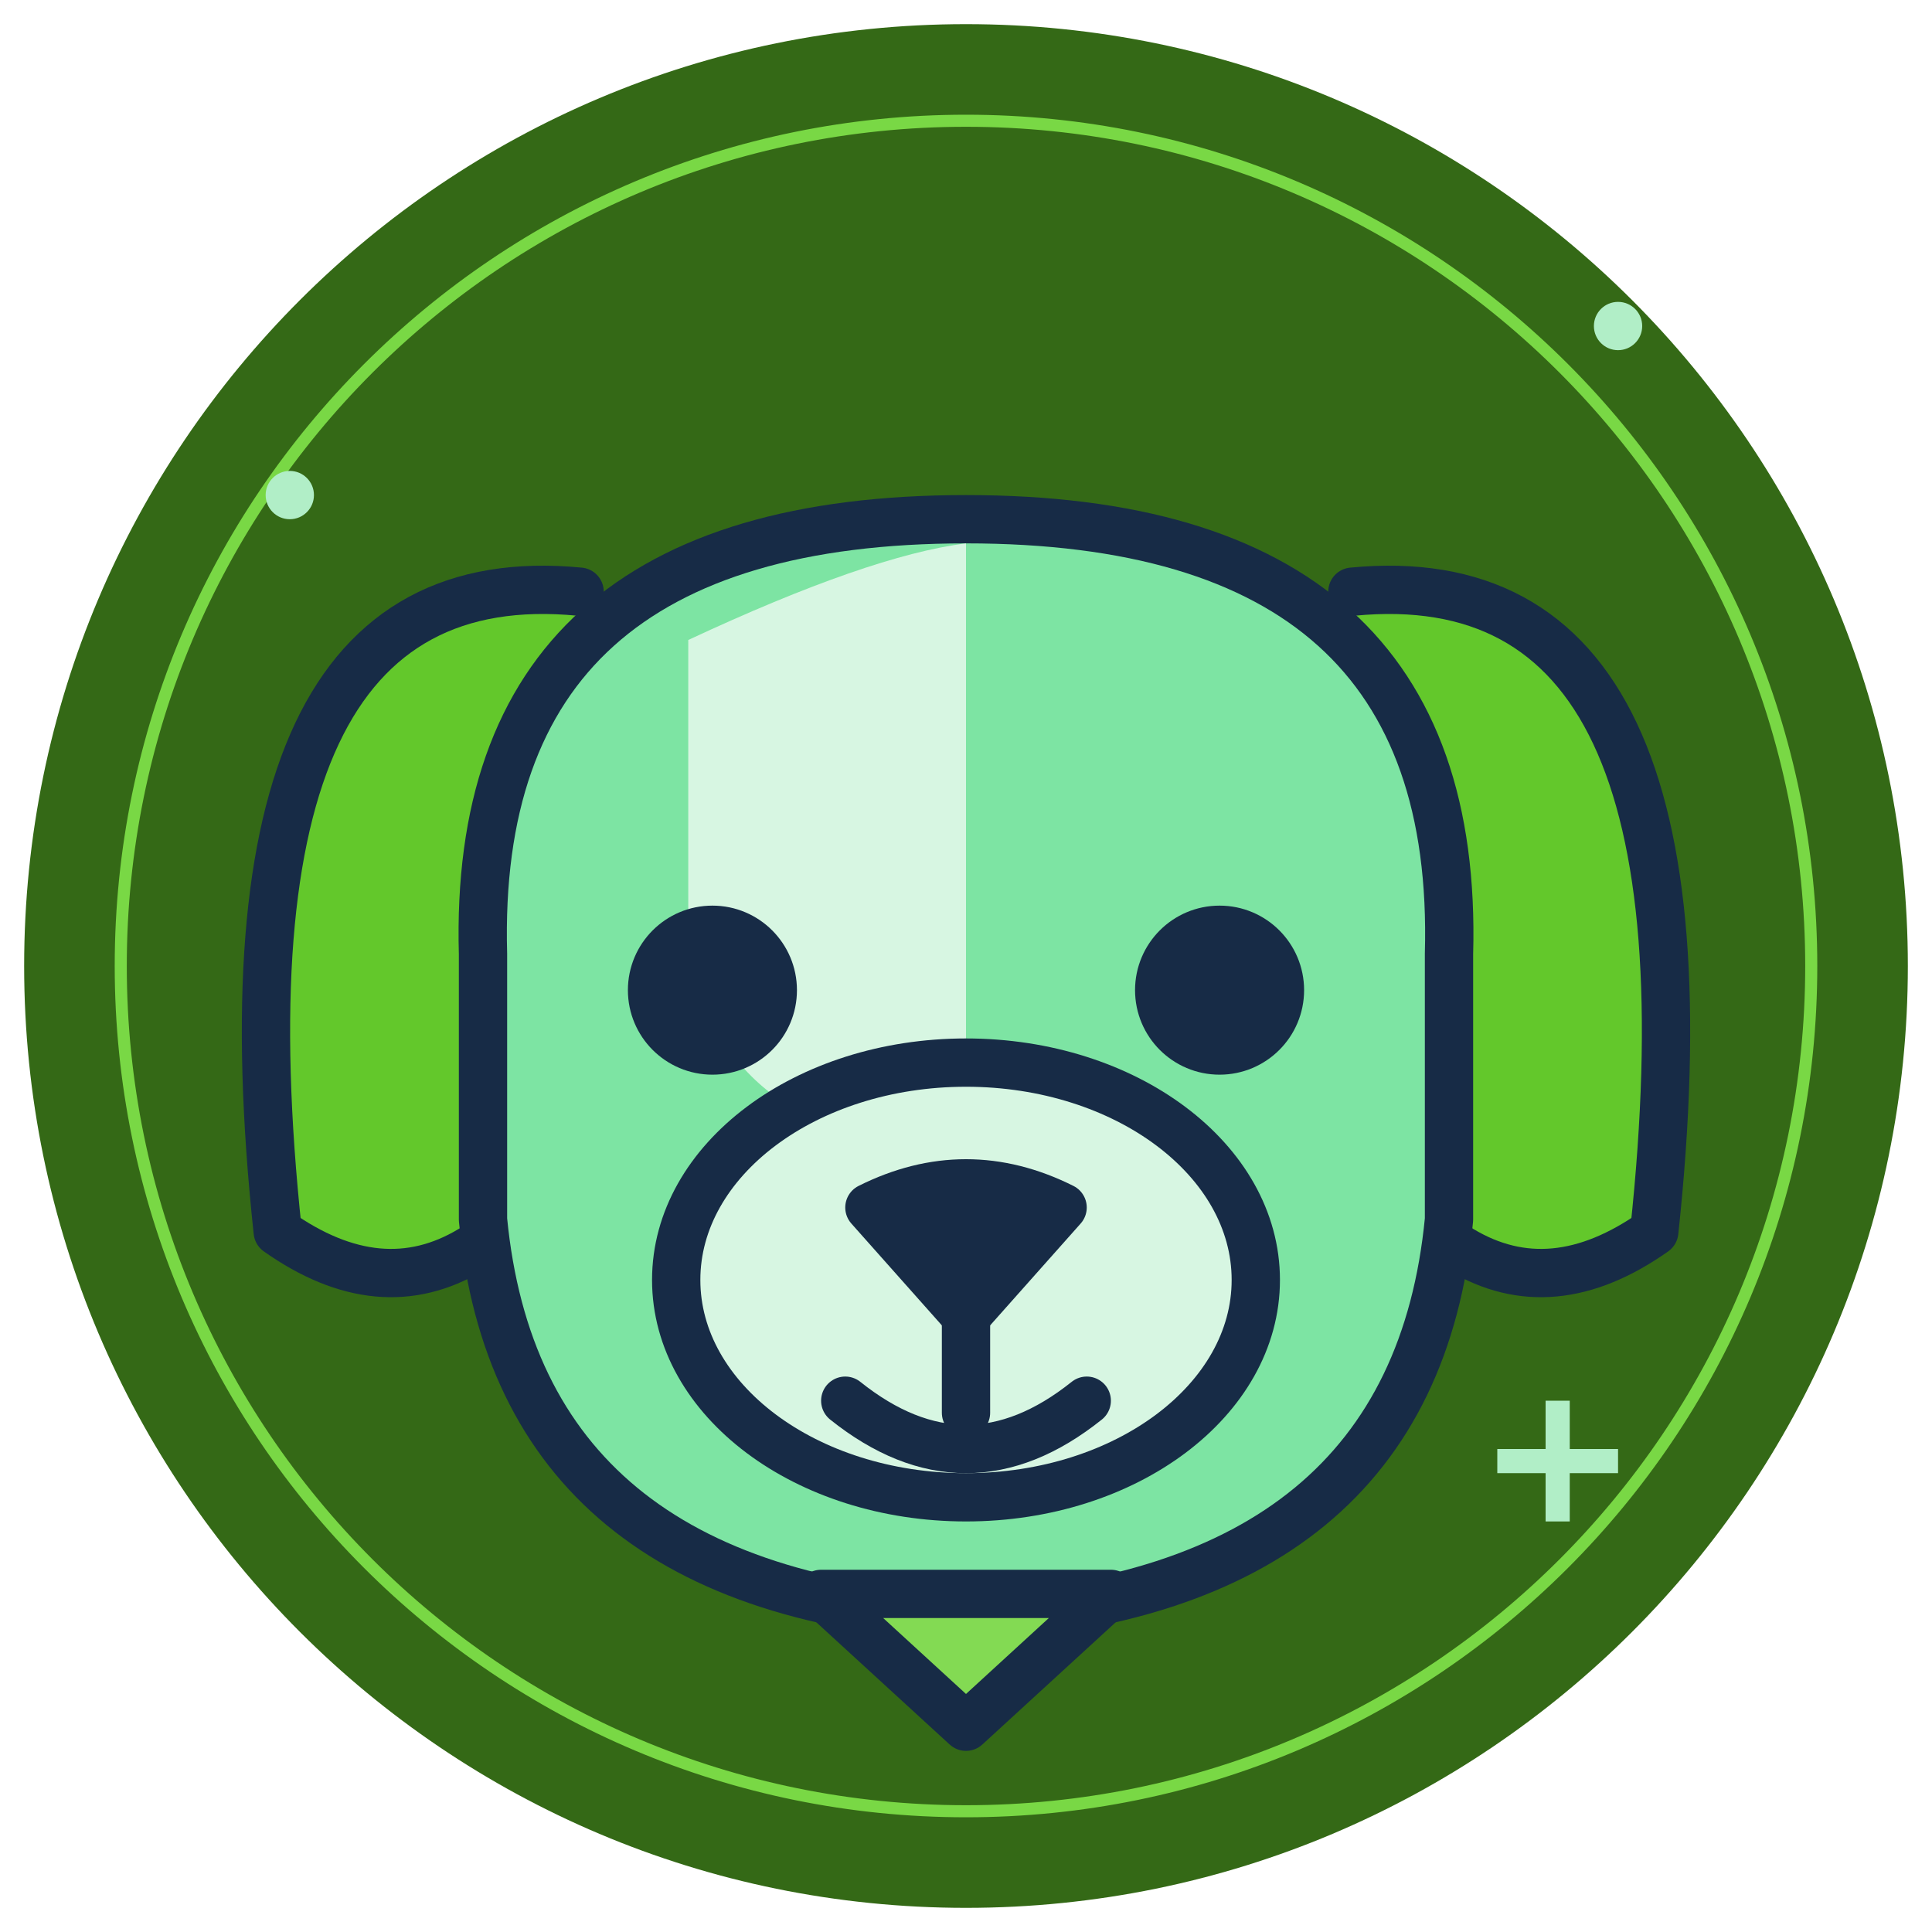
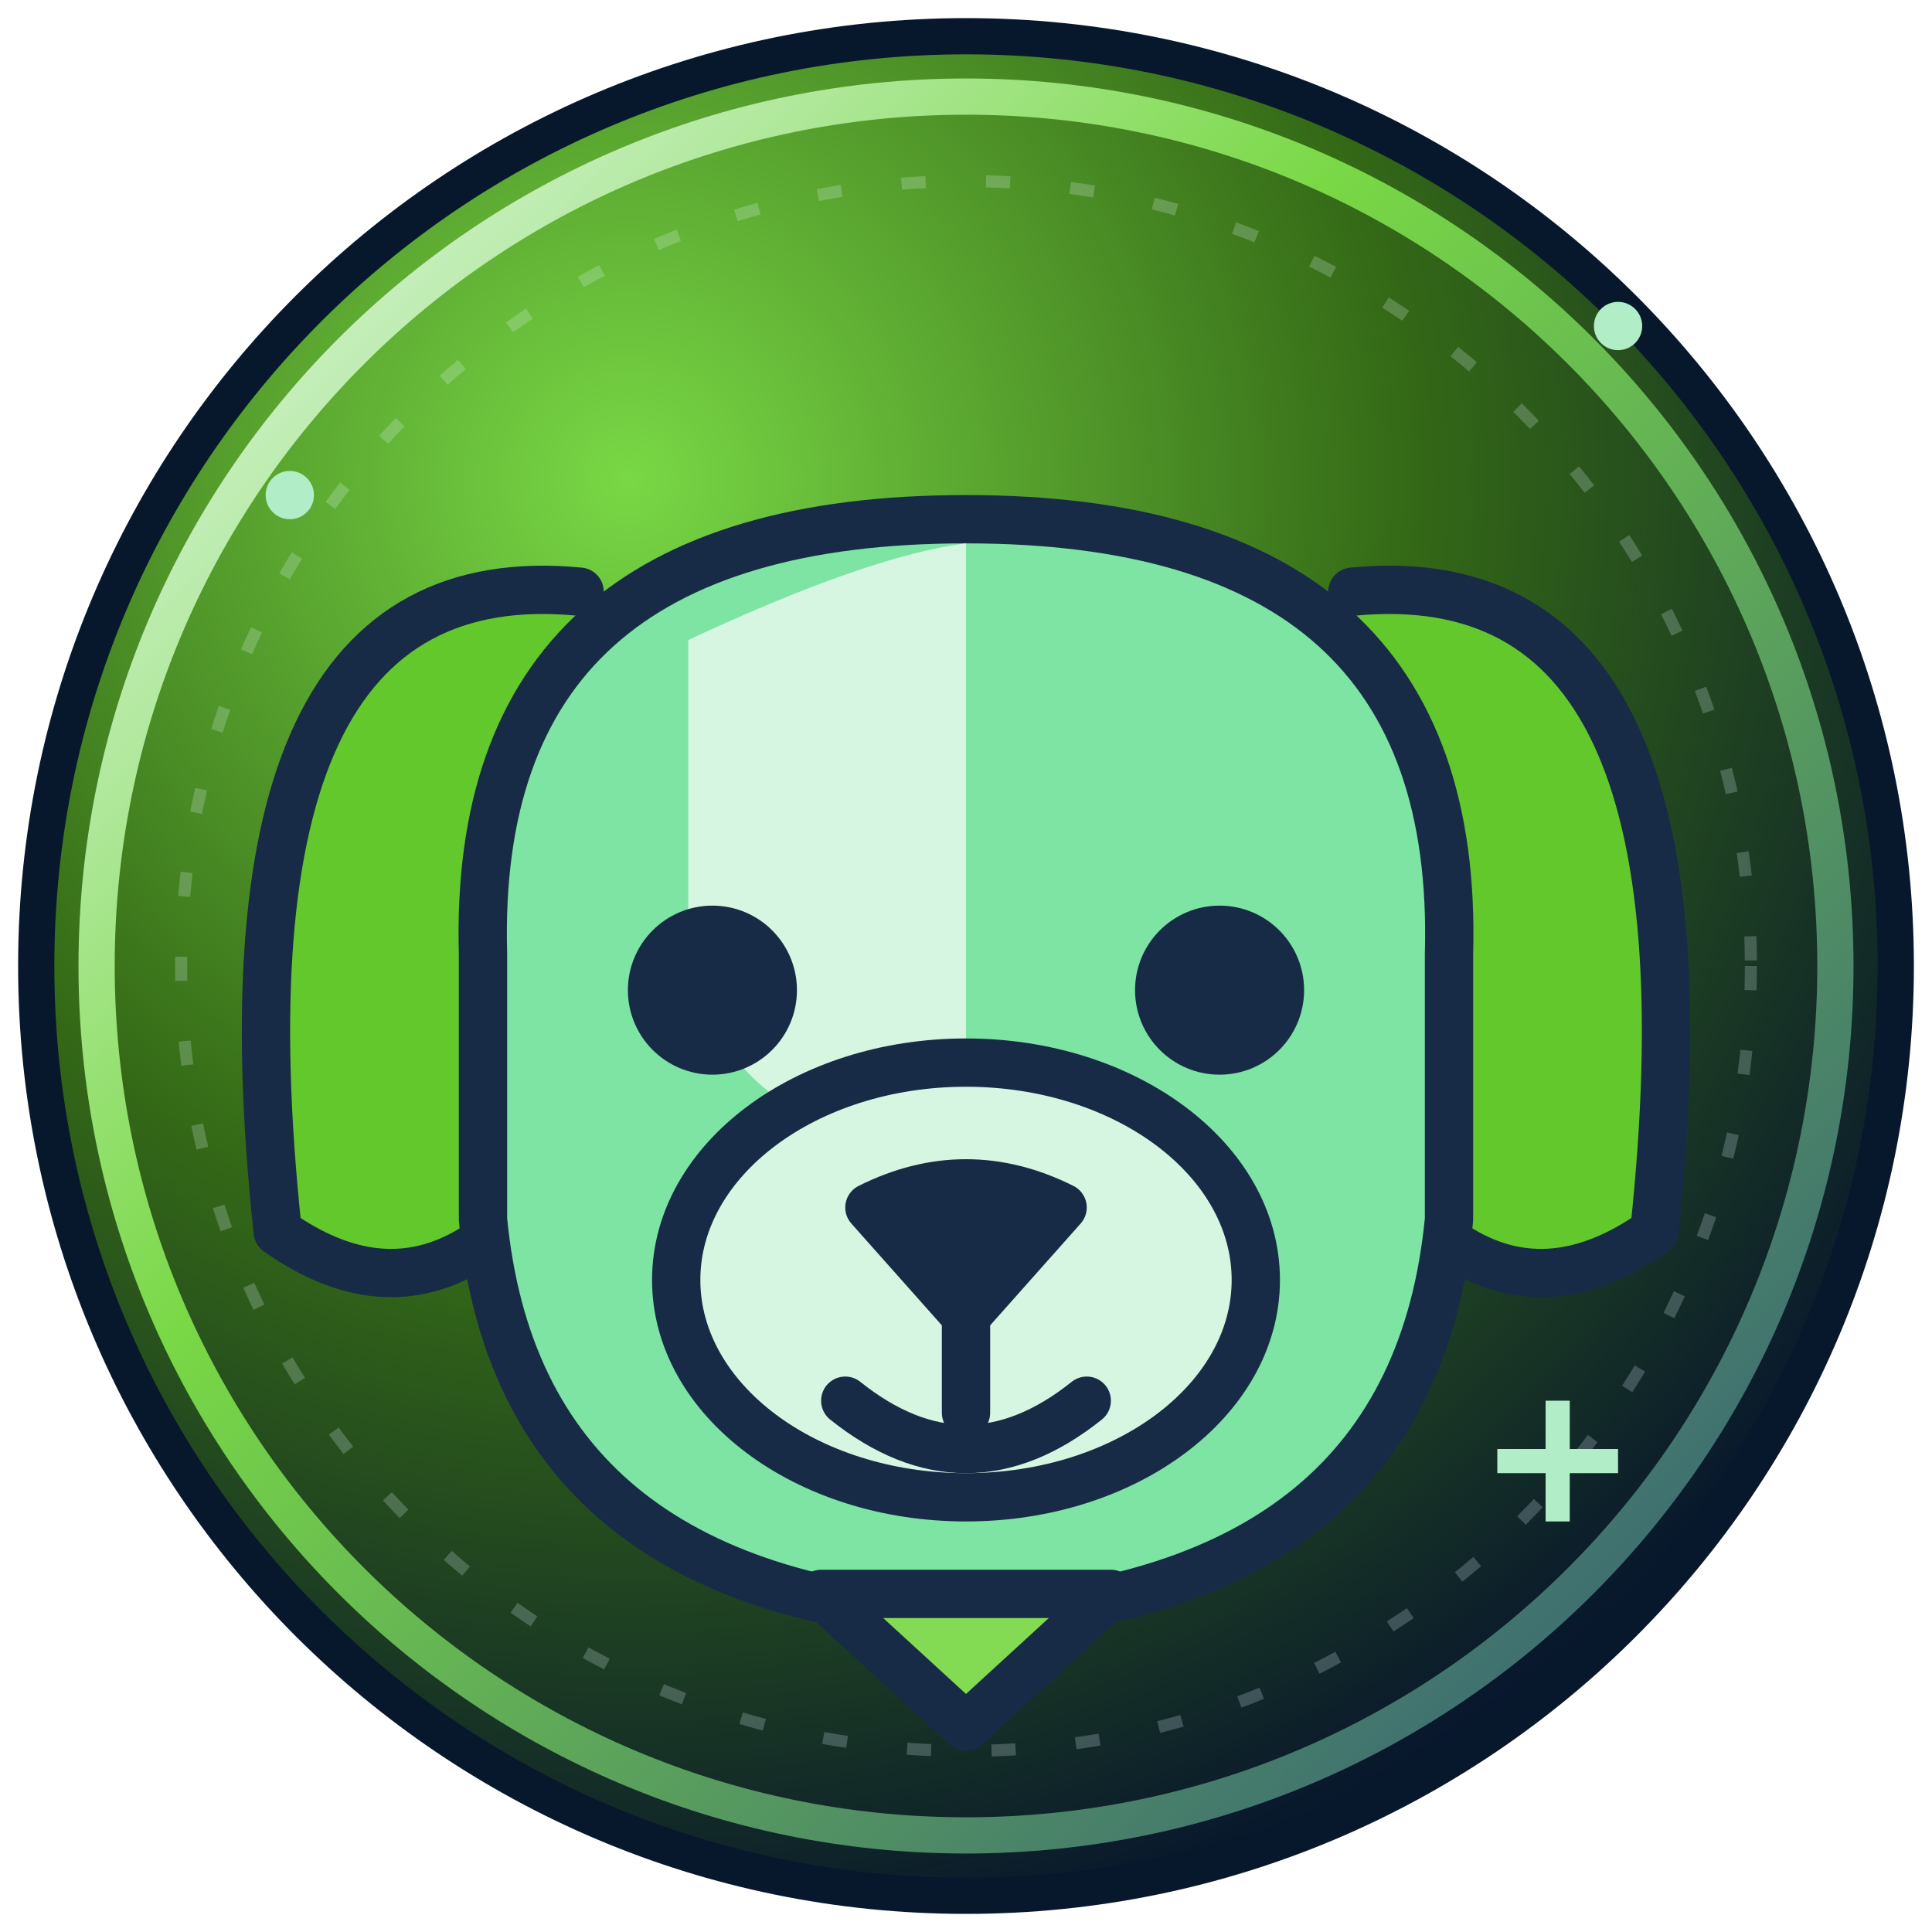
<svg xmlns="http://www.w3.org/2000/svg" width="160" height="160" viewBox="0 0 160 160">
-   <circle cx="80" cy="80" r="78" fill="#346916" />
-   <circle cx="80" cy="80" r="70" fill="#346916" stroke="#79d845" stroke-width="1" />
+   <defs>
+     <radialGradient id="badge" cx=".32" cy=".24" r=".8">
+       <stop stop-color="#79d845" />
+       <stop offset=".52" stop-color="#346916" />
+       <stop offset="1" stop-color="#08172d" />
+     </radialGradient>
+     <linearGradient id="rim" x2="1" y2="1">
+       <stop stop-color="#f0fbff" />
+       <stop offset=".38" stop-color="#79d845" />
+       <stop offset="1" stop-color="#2e527d" />
+     </linearGradient>
+   </defs>
+   <circle cx="80" cy="80" r="77" fill="url(#badge)" stroke="#07182d" stroke-width="3" />
+   <circle cx="80" cy="80" r="72" fill="none" stroke="url(#rim)" stroke-width="3" />
+   <circle cx="80" cy="80" r="65" fill="none" stroke="#e5f5ff" stroke-opacity=".22" stroke-dasharray="2 5" />
  <g fill="#b1eec7">
    <circle cx="24" cy="41" r="2" />
    <circle cx="134" cy="27" r="2" />
    <path d="M129 116v10m-5-5h10" stroke="#b1eec7" stroke-width="2" />
  </g>
  <g stroke="#172b46" stroke-width="4" stroke-linecap="round" stroke-linejoin="round">
    <path d="M48 49Q17 46 23 102Q40 114 53 84M112 49Q143 46 137 102Q120 114 107 84" fill="#63c82b" />
    <path d="M40 79Q39 43 80 43Q121 43 120 79V101Q117 132 80 134Q43 132 40 101Z" fill="#7de4a3" />
    <path d="M57 53Q72 46 80 45V94Q62 96 57 80Z" fill="#d7f6e2" stroke="none" />
    <circle cx="59" cy="82" r="5" fill="#172b46" />
    <circle cx="101" cy="82" r="5" fill="#172b46" />
    <ellipse cx="80" cy="106" rx="24" ry="18" fill="#d7f6e2" />
    <path d="M72 100Q80 96 88 100L80 109Z" fill="#172b46" />
    <path d="M80 109V117M70 116Q80 124 90 116" fill="none" />
    <path d="M68 132H92L80 143Z" fill="#83da53" />
  </g>
</svg>
